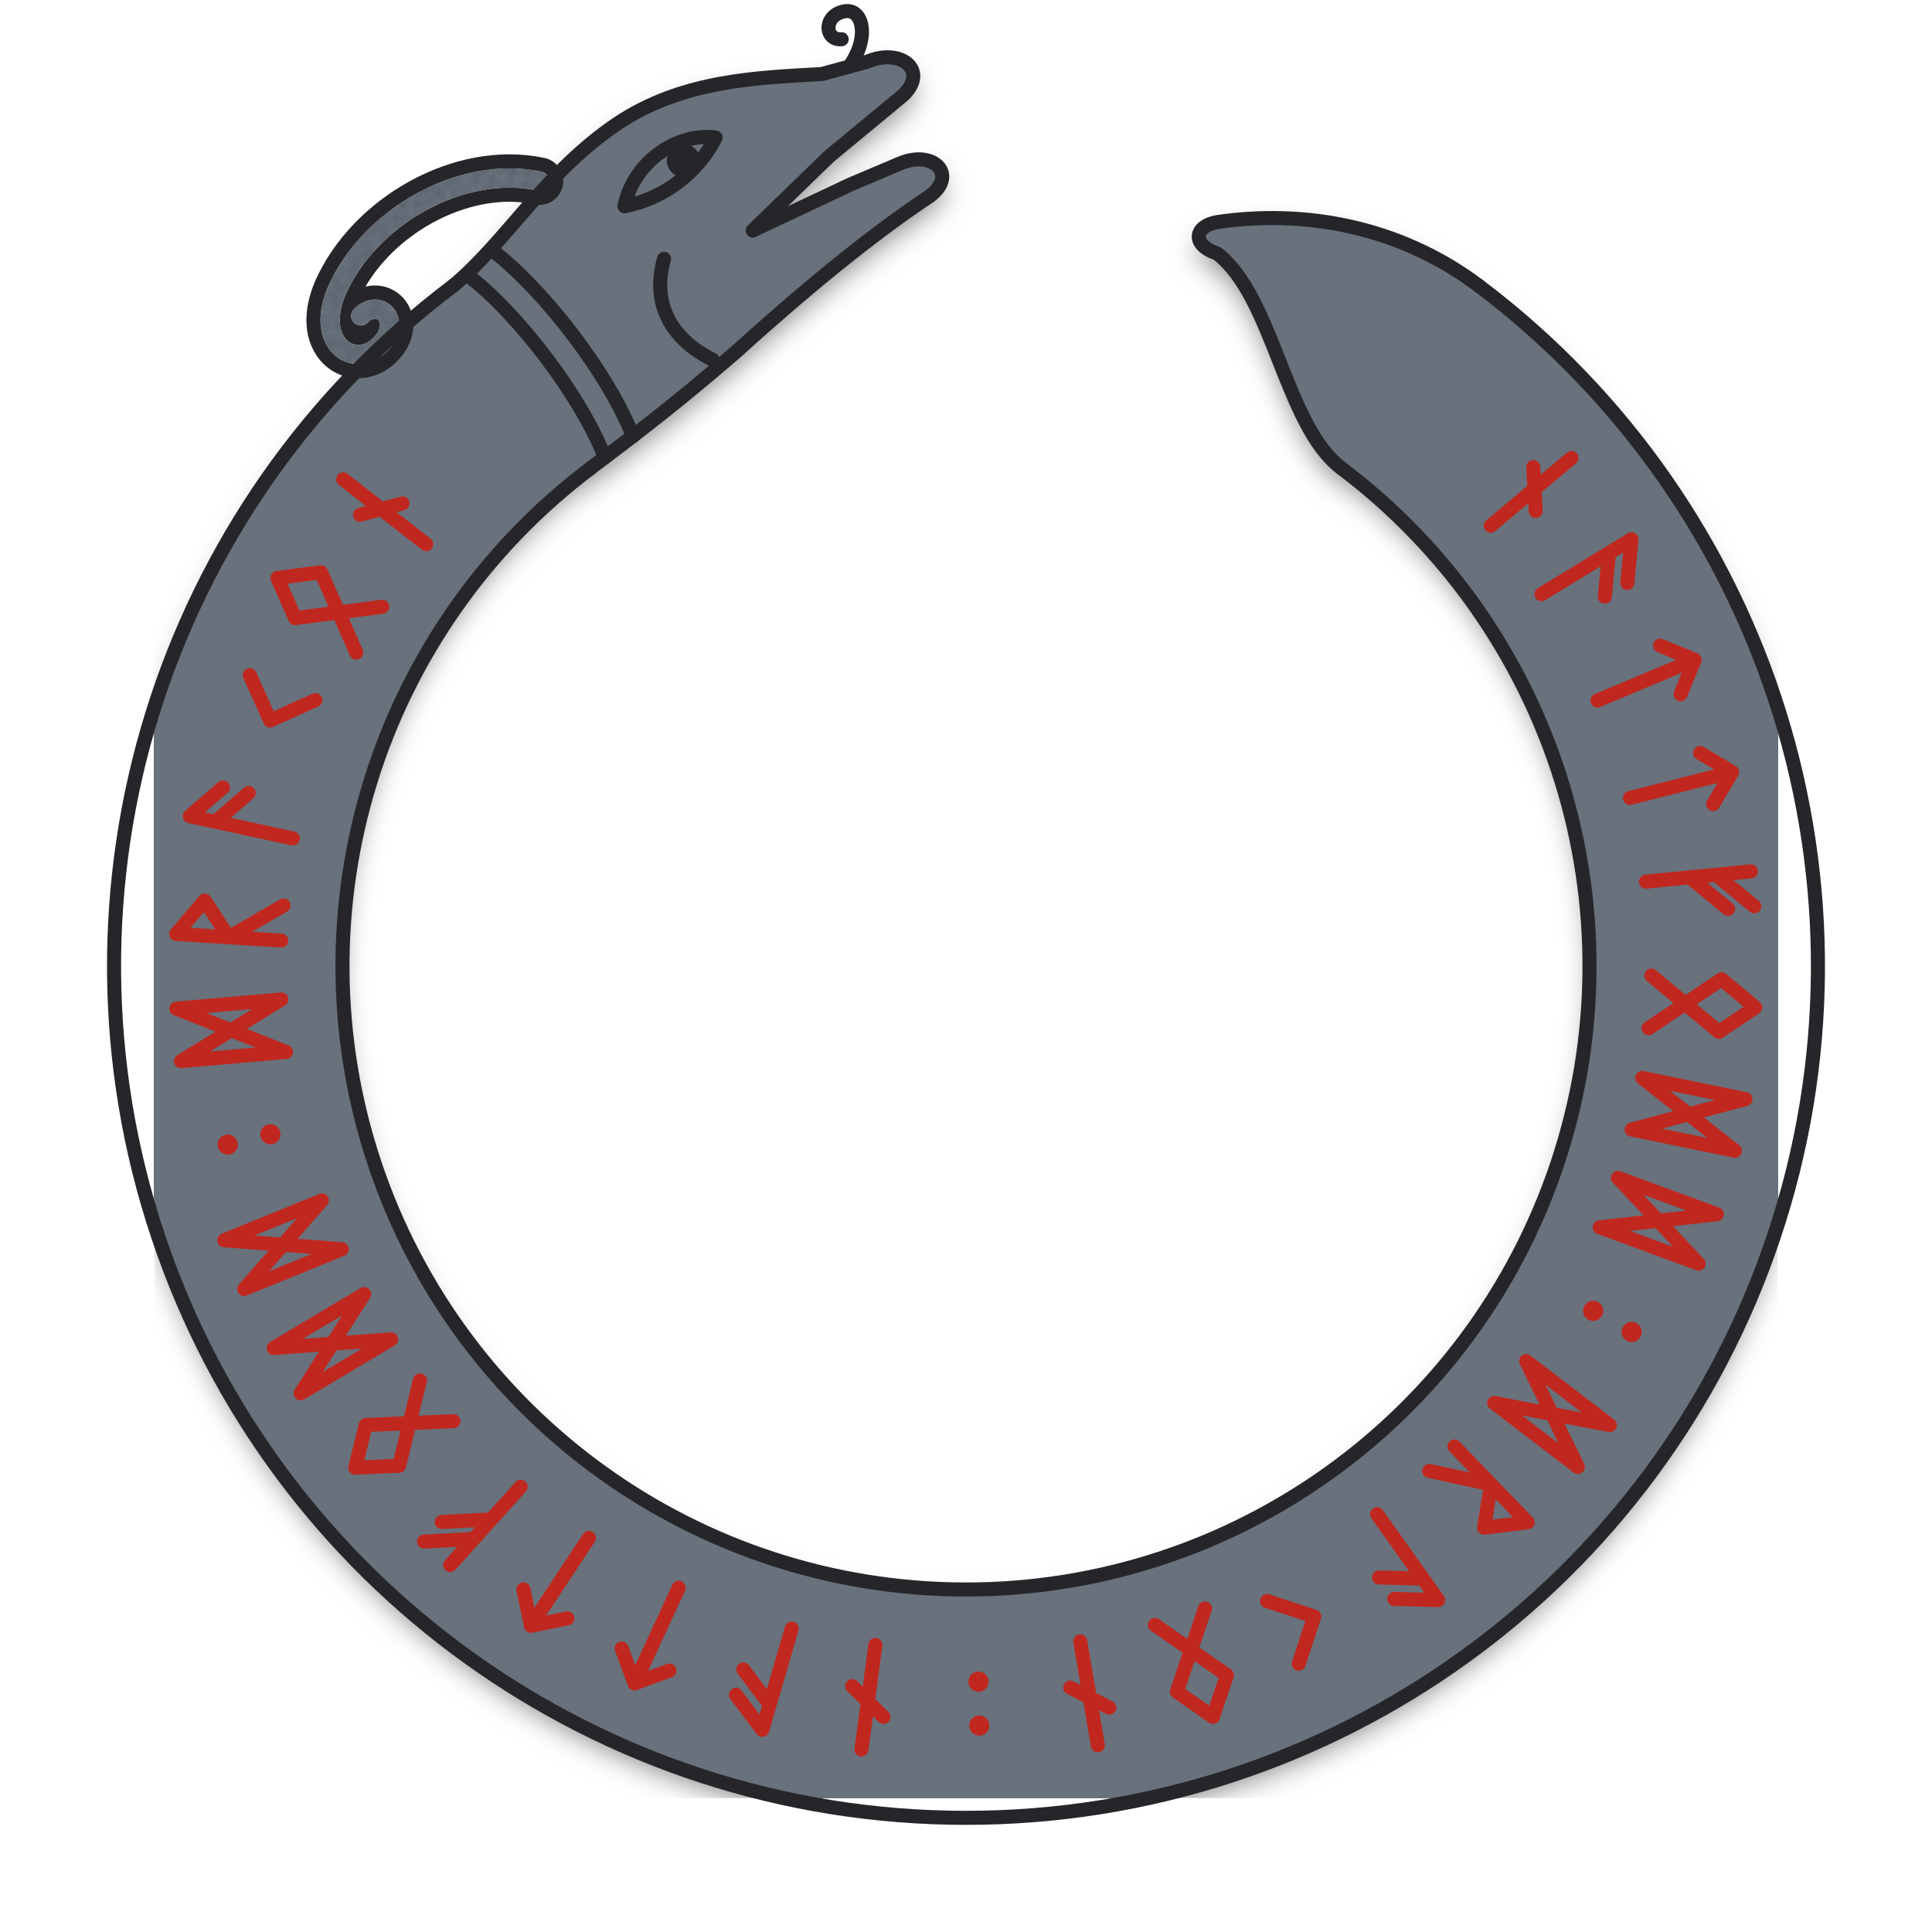
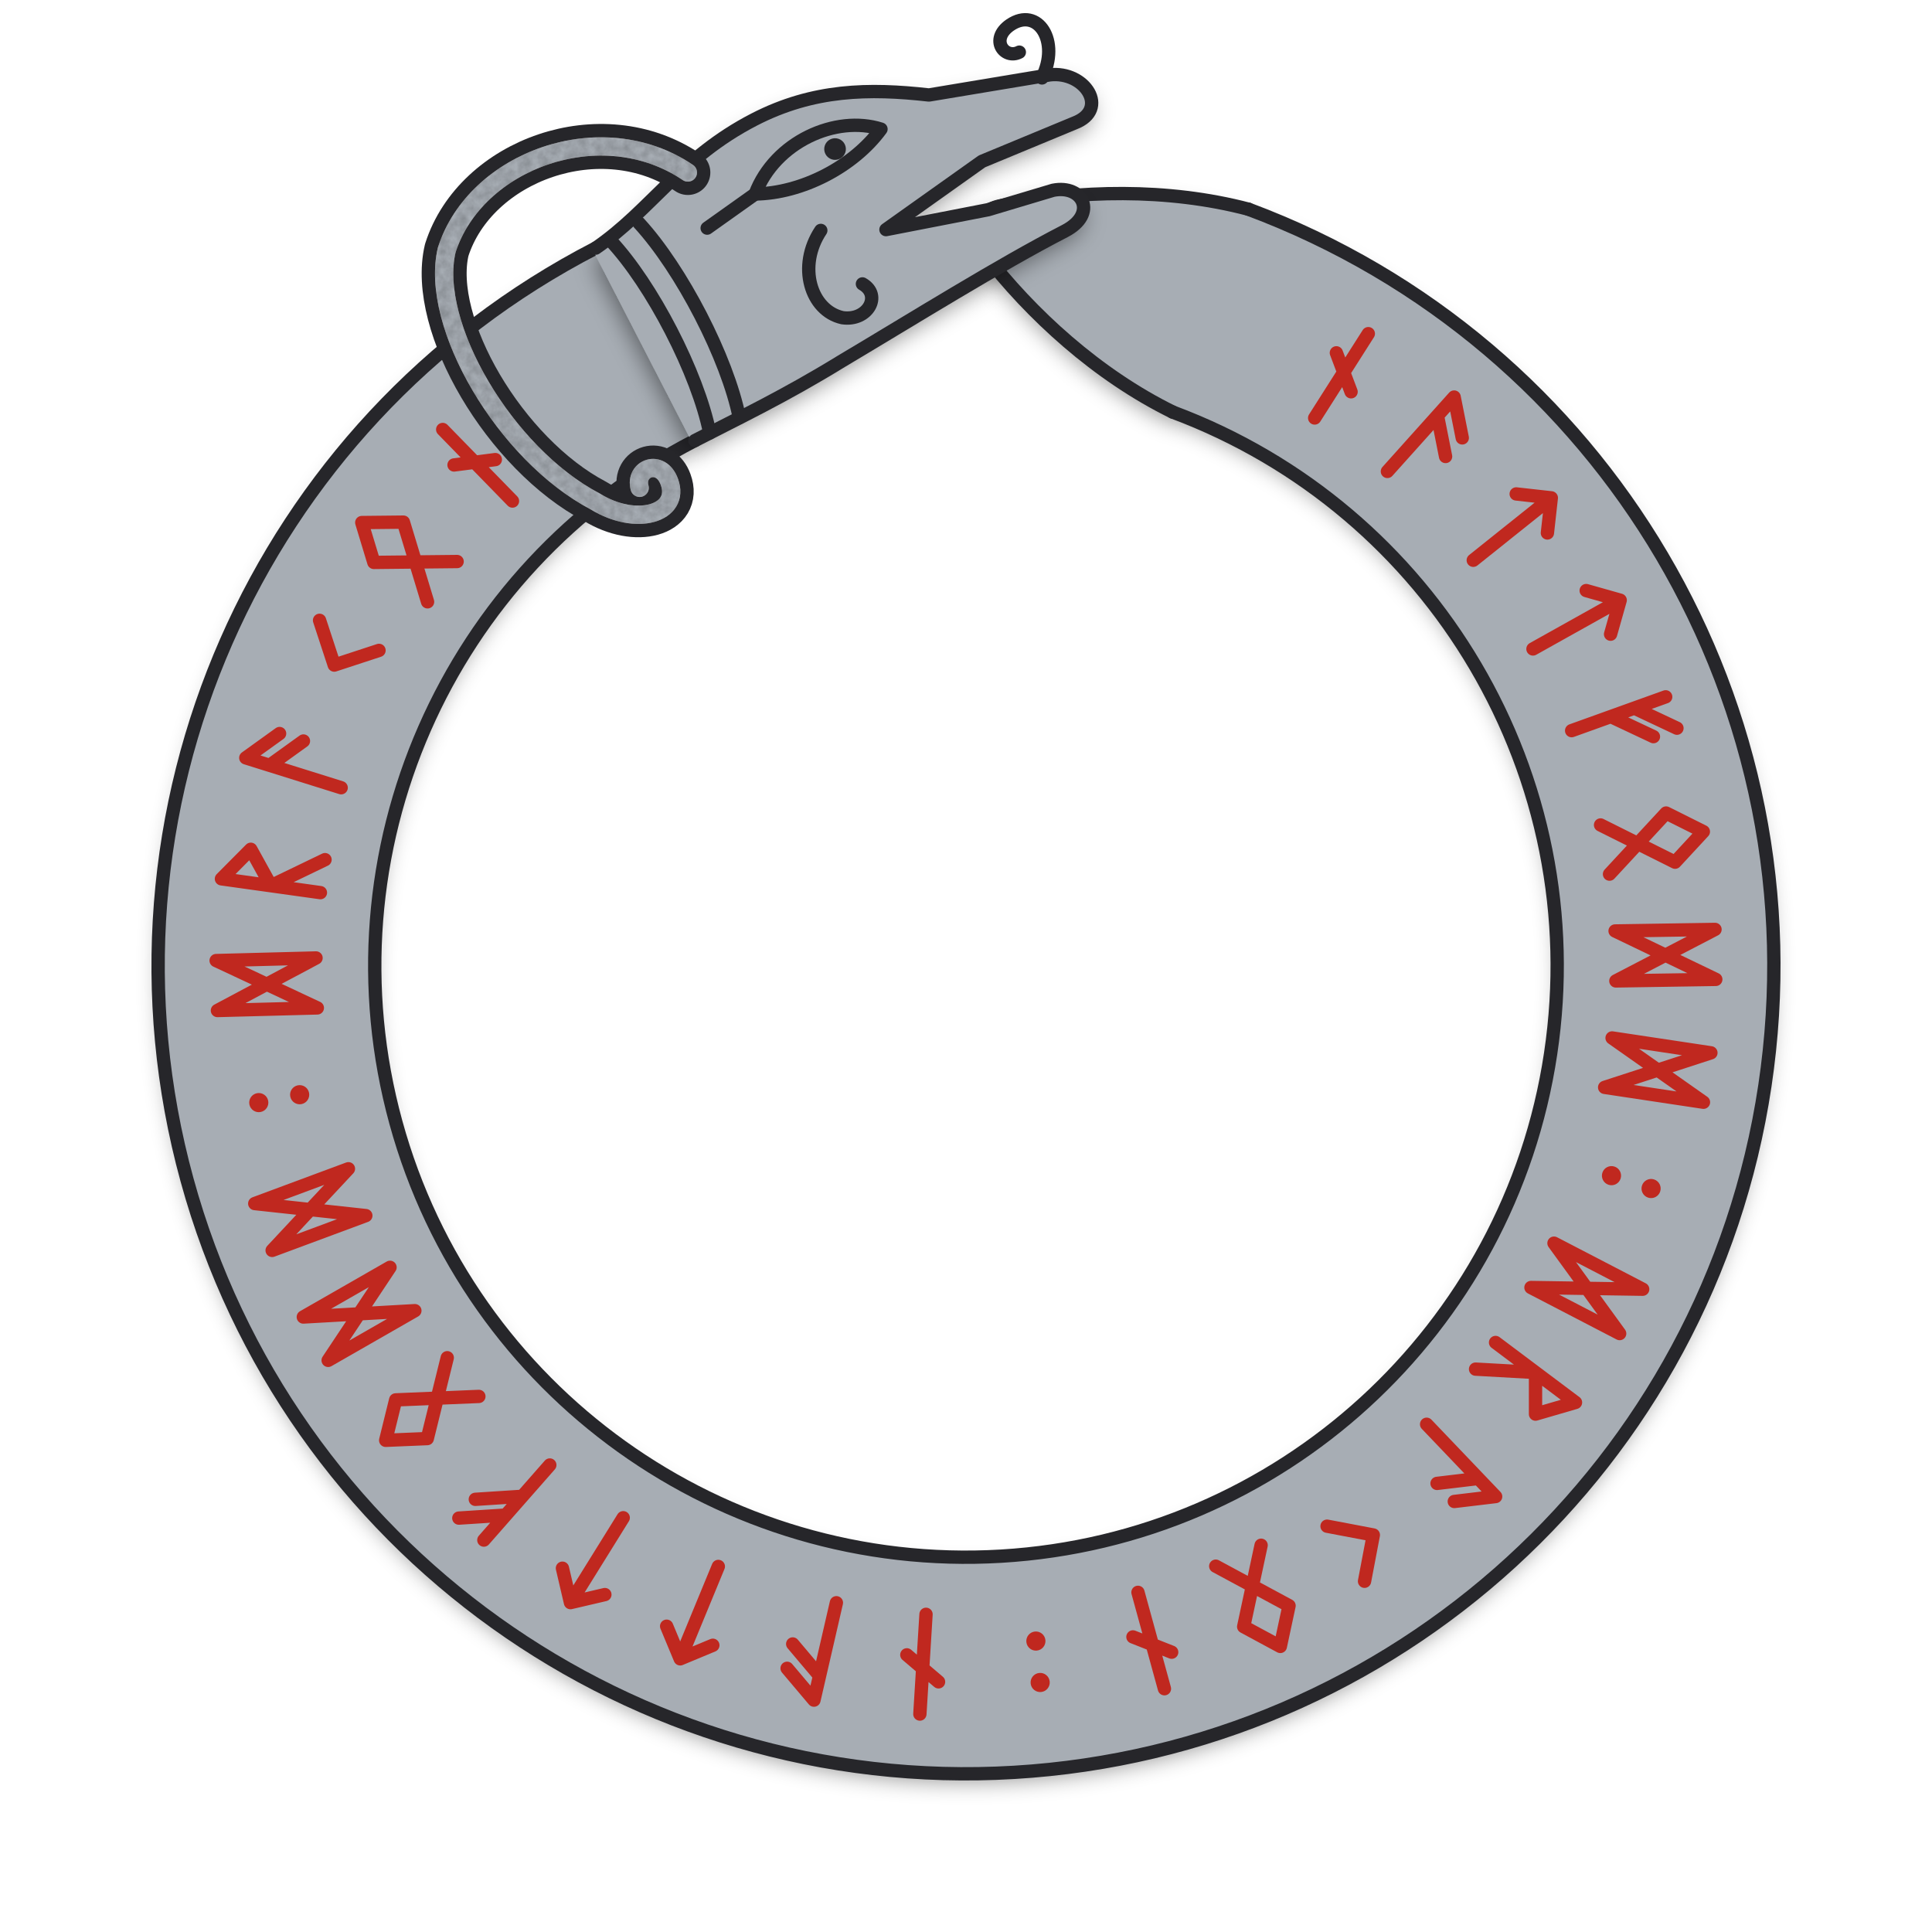
- <svg xmlns="http://www.w3.org/2000/svg" viewBox="-10 -10 220 220">
+ <svg xmlns="http://www.w3.org/2000/svg" viewBox="-16 -16 232 232">
  <defs>
-     <filter id="stone" x="-5%" y="-5%" width="110%" height="110%">
+     <filter id="stone" filterUnits="userSpaceOnUse" x="-16" y="-16" width="232" height="232" color-interpolation-filters="sRGB">
      <feTurbulence type="fractalNoise" baseFrequency="0.9" numOctaves="3" seed="7" result="noise" />
      <feColorMatrix in="noise" type="saturate" values="0" result="grey" />
      <feComponentTransfer in="grey" result="grain">
-         <feFuncR type="linear" slope="0.45" intercept="0.68" />
-         <feFuncG type="linear" slope="0.45" intercept="0.68" />
-         <feFuncB type="linear" slope="0.45" intercept="0.68" />
+         <feFuncR type="linear" slope="0.35" intercept="0.75" />
+         <feFuncG type="linear" slope="0.35" intercept="0.75" />
+         <feFuncB type="linear" slope="0.35" intercept="0.75" />
        <feFuncA type="linear" slope="0" intercept="1" />
      </feComponentTransfer>
      <feBlend in="SourceGraphic" in2="grain" mode="multiply" result="textured" />
-       <feComposite in="textured" in2="SourceGraphic" operator="in" result="stone" />
-       <feDropShadow in="stone" dx="0" dy="1.5" stdDeviation="1.6" flood-color="#000" flood-opacity="0.5" />
+       <feComposite in="textured" in2="SourceGraphic" operator="in" />
+       <feDropShadow dx="0" dy="1.2" stdDeviation="1.4" flood-color="#000" flood-opacity="0.45" />
    </filter>
-     <filter id="grain" x="-10%" y="-10%" width="120%" height="120%">
+     <filter id="grain" filterUnits="userSpaceOnUse" x="-16" y="-16" width="232" height="232" color-interpolation-filters="sRGB">
      <feTurbulence type="fractalNoise" baseFrequency="0.9" numOctaves="3" seed="7" result="noise" />
      <feColorMatrix in="noise" type="saturate" values="0" result="grey" />
      <feComponentTransfer in="grey" result="grain">
-         <feFuncR type="linear" slope="0.45" intercept="0.68" />
-         <feFuncG type="linear" slope="0.45" intercept="0.68" />
-         <feFuncB type="linear" slope="0.45" intercept="0.68" />
+         <feFuncR type="linear" slope="0.35" intercept="0.75" />
+         <feFuncG type="linear" slope="0.35" intercept="0.75" />
+         <feFuncB type="linear" slope="0.35" intercept="0.75" />
        <feFuncA type="linear" slope="0" intercept="1" />
      </feComponentTransfer>
      <feBlend in="SourceGraphic" in2="grain" mode="multiply" result="textured" />
      <feComposite in="textured" in2="SourceGraphic" operator="in" />
    </filter>
  </defs>
-   <g filter="url(#stone)" fill="#68717c">
-     <path d="M150.55,32.91A84.0,84.0 0 0 1 100.00,184.00A84.0,84.0 0 0 1 49.45,32.91" fill="none" stroke="#68717c" stroke-width="25.2" />
-     <path transform="translate(49.45,32.91) rotate(683.00)" d="M-2,-12.6 L0,-12.6 C8,-13.4 16,-17 26,-16.5 C35,-16 42,-11 48,-7 L53,-5 C57,-4 58,0 54,0.5 L43,1 L31,2.5 L43,5 L49,6.5 C53,7.5 53.5,11.5 49.5,11.5 C41,11 31,11.5 21,12.4 C12,13 6,13 0,13 L-2,12.6Z" />
-     <path transform="translate(150.55,32.91) rotate(397.00)" d="M2,-12.6 L0,-12.6 C-10,-13 -20,-9 -28,-1 C-30,1 -29,3 -26,2 C-18,2 -8,13 0,13 L2,12.6Z" />
-   </g>
-   <g transform="translate(49.45,32.91) rotate(683.00)" fill="none" stroke-linecap="round" stroke-linejoin="round">
-     <path d="M15,-16.6 C9,-23.5 -3,-25 -11,-20.5 C-17,-17 -14.5,-11.5 -10,-12.8 C-7,-13.8 -7.8,-17 -10.5,-16.6" stroke="#26262a" stroke-width="5.4" />
-     <path d="M15,-16.6 C9,-23.5 -3,-25 -11,-20.5 C-17,-17 -14.5,-11.5 -10,-12.8 C-7,-13.8 -7.8,-17 -10.5,-16.6" stroke="#68717c" stroke-width="2.2" filter="url(#grain)" />
+   <g filter="url(#stone)" fill="#a7adb4">
+     <path d="M129.37,21.30A84.0,84.0 0 0 1 105.00,183.85A84.0,84.0 0 0 1 61.49,25.35" fill="none" stroke="#a7adb4" stroke-width="25.2" />
+     <g transform="translate(129.37,21.30) rotate(380.46)">
+       <path d="M0.4,-12.6 C-10,-12 -20,-8 -28,-3 C-30.5,-1.5 -30.5,1.5 -28,3 C-20,8 -10,12 0,13 L0.4,12.6Z" />
+     </g>
  </g>
  <g fill="none" stroke="#26262a" stroke-width="1.6" stroke-linecap="round" stroke-linejoin="round">
-     <path d="M158.38,22.53A97,97 0 0 1 100.00,197.00A97,97 0 0 1 41.62,22.53 M142.73,43.30A71,71 0 0 1 100.00,171.00A71,71 0 0 1 57.27,43.30" />
-     <g transform="translate(49.45,32.91) rotate(683.00)">
-       <path d="M0,-13 C8,-13.4 16,-17 26,-16.5 C35,-16 42,-11 48,-7 L53,-5 C57,-4 58,0 54,0.5 L43,1 L31,2.5 L43,5 L49,6.5 C53,7.5 53.5,11.5 49.5,11.5 C41,11 31,11.5 21,12.4 C12,13 6,13 0,13" />
-       <path d="M51,-5.8 C55,-7 56.5,-10.5 54,-11.3 C52,-12 50.6,-9.8 52.2,-8.8" />
-       <path d="M21,-1 C17,2 16,6.5 18.5,11.5" />
-       <path d="M2,-13 C4,-6 4,6 2,13" />
-       <path d="M6,-13.4 C8,-6 8,6 6,13" />
-       <path d="M21,-8.5 C25,-12 31,-11.5 34,-8.5 C30,-6.5 25,-6.5 21,-8.5 Z" />
-       <circle cx="29.5" cy="-8.6" r="1.1" fill="#26262a" />
+     <path d="M133.91,9.12A97,97 0 0 1 105.77,196.83A97,97 0 0 1 55.54,13.79 M124.82,33.48A71,71 0 0 1 104.22,170.87A71,71 0 0 1 67.45,36.90" />
+     <g transform="translate(129.37,21.30) rotate(380.46)">
+       <path d="M0,-13 C-10,-12 -20,-8 -28,-3 C-30.5,-1.5 -30.5,1.5 -28,3 C-20,8 -10,12 0,13" />
    </g>
-     <path transform="translate(150.55,32.91) rotate(397.00)" d="M0,-13 C-10,-13 -20,-9 -28,-1 C-30,1 -29,3 -26,2 C-18,2 -8,13 0,13" />
-     <path transform="translate(164.35,46.01) rotate(410.00) translate(-3,-6)" stroke="#c0281f" d="M3,0V12M1,4L5,7" />
-     <path transform="translate(171.70,56.24) rotate(418.60) translate(-3,-6)" stroke="#c0281f" d="M1,0V12M1,0L5,3M1,3L5,6" />
-     <path transform="translate(177.44,67.45) rotate(427.20) translate(-3,-6)" stroke="#c0281f" d="M3,0V12M0,3L3,0L6,3" />
-     <path transform="translate(181.43,79.39) rotate(435.80) translate(-3,-6)" stroke="#c0281f" d="M3,0V12M0,3L3,0L6,3" />
-     <path transform="translate(183.60,91.80) rotate(444.40) translate(-3,-6)" stroke="#c0281f" d="M1,0V12M1,4L5,0M1,7L5,3" />
-     <path transform="translate(183.88,104.40) rotate(453.00) translate(-3,-6)" stroke="#c0281f" d="M3,0L6,4L0,12M3,0L0,4L6,12" />
-     <path transform="translate(182.28,116.89) rotate(461.60) translate(-3,-6)" stroke="#c0281f" d="M0,0V12M6,0V12M0,0L6,12M6,0L0,12" />
-     <path transform="translate(178.83,129.01) rotate(470.20) translate(-3,-6)" stroke="#c0281f" d="M0,0V12M6,0V12M0,0L6,12M6,0L0,12" />
-     <g transform="translate(173.61,140.47) rotate(478.80)" fill="#c0281f" stroke="none">
+     <path transform="translate(145.09,29.13) rotate(392.46) translate(-3,-6)" stroke="#c0281f" d="M3,0V12M1,4L5,7" />
+     <path transform="translate(156.10,37.48) rotate(401.90) translate(-3,-6)" stroke="#c0281f" d="M1,0V12M1,0L5,3M1,3L5,6" />
+     <path transform="translate(165.60,47.53) rotate(411.35) translate(-3,-6)" stroke="#c0281f" d="M3,0V12M0,3L3,0L6,3" />
+     <path transform="translate(173.32,59.00) rotate(420.79) translate(-3,-6)" stroke="#c0281f" d="M3,0V12M0,3L3,0L6,3" />
+     <path transform="translate(179.05,71.59) rotate(430.23) translate(-3,-6)" stroke="#c0281f" d="M1,0V12M1,4L5,0M1,7L5,3" />
+     <path transform="translate(182.64,84.94) rotate(439.67) translate(-3,-6)" stroke="#c0281f" d="M3,0L6,4L0,12M3,0L0,4L6,12" />
+     <path transform="translate(183.99,98.70) rotate(449.11) translate(-3,-6)" stroke="#c0281f" d="M0,0V12M6,0V12M0,0L6,12M6,0L0,12" />
+     <path transform="translate(183.07,112.50) rotate(458.56) translate(-3,-6)" stroke="#c0281f" d="M0,0V12M6,0V12M0,0L6,12M6,0L0,12" />
+     <g transform="translate(179.89,125.95) rotate(468.00)" fill="#c0281f" stroke="none">
      <circle cy="-2.5" r="1.15" />
      <circle cy="2.5" r="1.15" />
    </g>
-     <path transform="translate(166.73,151.02) rotate(487.40) translate(-3,-6)" stroke="#c0281f" d="M0,0V12M6,0V12M0,0L6,12M6,0L0,12" />
-     <path transform="translate(158.35,160.42) rotate(496.00) translate(-3,-6)" stroke="#c0281f" d="M1,12V0L5,3L1,6L5,12" />
-     <path transform="translate(148.66,168.47) rotate(504.60) translate(-3,-6)" stroke="#c0281f" d="M1,0V12M1,0L5,3M1,3L5,6" />
-     <path transform="translate(137.87,174.98) rotate(513.20) translate(-3,-6)" stroke="#c0281f" d="M5,2L1,6L5,10" />
-     <path transform="translate(126.24,179.80) rotate(521.80) translate(-3,-6)" stroke="#c0281f" d="M3,0L6,4L0,12M3,0L0,4L6,12" />
-     <path transform="translate(114.01,182.82) rotate(530.40) translate(-3,-6)" stroke="#c0281f" d="M3,0V12M1,4L5,7" />
-     <g transform="translate(101.47,183.99) rotate(539.00)" fill="#c0281f" stroke="none">
+     <path transform="translate(174.55,138.71) rotate(477.44) translate(-3,-6)" stroke="#c0281f" d="M0,0V12M6,0V12M0,0L6,12M6,0L0,12" />
+     <path transform="translate(167.19,150.41) rotate(486.88) translate(-3,-6)" stroke="#c0281f" d="M1,12V0L5,3L1,6L5,12" />
+     <path transform="translate(158.01,160.75) rotate(496.32) translate(-3,-6)" stroke="#c0281f" d="M1,0V12M1,0L5,3M1,3L5,6" />
+     <path transform="translate(147.26,169.45) rotate(505.76) translate(-3,-6)" stroke="#c0281f" d="M5,2L1,6L5,10" />
+     <path transform="translate(135.23,176.26) rotate(515.21) translate(-3,-6)" stroke="#c0281f" d="M3,0L6,4L0,12M3,0L0,4L6,12" />
+     <path transform="translate(122.24,181.00) rotate(524.65) translate(-3,-6)" stroke="#c0281f" d="M3,0V12M1,4L5,7" />
+     <g transform="translate(108.65,183.55) rotate(534.09)" fill="#c0281f" stroke="none">
      <circle cy="-2.5" r="1.15" />
      <circle cy="2.5" r="1.15" />
    </g>
-     <path transform="translate(88.89,183.26) rotate(547.60) translate(-3,-6)" stroke="#c0281f" d="M3,0V12M1,4L5,7" />
-     <path transform="translate(76.56,180.66) rotate(556.20) translate(-3,-6)" stroke="#c0281f" d="M1,0V12M1,0L5,3M1,3L5,6" />
-     <path transform="translate(64.77,176.25) rotate(564.80) translate(-3,-6)" stroke="#c0281f" d="M3,0V12M0,3L3,0L6,3" />
-     <path transform="translate(53.76,170.13) rotate(573.40) translate(-3,-6)" stroke="#c0281f" d="M3,0V12M0,3L3,0L6,3" />
-     <path transform="translate(43.79,162.42) rotate(582.00) translate(-3,-6)" stroke="#c0281f" d="M1,0V12M1,4L5,0M1,7L5,3" />
-     <path transform="translate(35.09,153.32) rotate(590.60) translate(-3,-6)" stroke="#c0281f" d="M3,0L6,4L0,12M3,0L0,4L6,12" />
-     <path transform="translate(27.85,143.01) rotate(599.20) translate(-3,-6)" stroke="#c0281f" d="M0,0V12M6,0V12M0,0L6,12M6,0L0,12" />
-     <path transform="translate(22.23,131.74) rotate(607.80) translate(-3,-6)" stroke="#c0281f" d="M0,0V12M6,0V12M0,0L6,12M6,0L0,12" />
-     <g transform="translate(18.36,119.75) rotate(616.40)" fill="#c0281f" stroke="none">
+     <path transform="translate(94.83,183.84) rotate(543.53) translate(-3,-6)" stroke="#c0281f" d="M3,0V12M1,4L5,7" />
+     <path transform="translate(81.14,181.86) rotate(552.97) translate(-3,-6)" stroke="#c0281f" d="M1,0V12M1,0L5,3M1,3L5,6" />
+     <path transform="translate(67.97,177.65) rotate(562.41) translate(-3,-6)" stroke="#c0281f" d="M3,0V12M0,3L3,0L6,3" />
+     <path transform="translate(55.67,171.35) rotate(571.86) translate(-3,-6)" stroke="#c0281f" d="M3,0V12M0,3L3,0L6,3" />
+     <path transform="translate(44.56,163.11) rotate(581.30) translate(-3,-6)" stroke="#c0281f" d="M1,0V12M1,4L5,0M1,7L5,3" />
+     <path transform="translate(34.96,153.16) rotate(590.74) translate(-3,-6)" stroke="#c0281f" d="M3,0L6,4L0,12M3,0L0,4L6,12" />
+     <path transform="translate(27.12,141.77) rotate(600.18) translate(-3,-6)" stroke="#c0281f" d="M0,0V12M6,0V12M0,0L6,12M6,0L0,12" />
+     <path transform="translate(21.26,129.25) rotate(609.62) translate(-3,-6)" stroke="#c0281f" d="M0,0V12M6,0V12M0,0L6,12M6,0L0,12" />
+     <g transform="translate(17.53,115.93) rotate(619.07)" fill="#c0281f" stroke="none">
      <circle cy="-2.5" r="1.15" />
      <circle cy="2.5" r="1.15" />
    </g>
-     <path transform="translate(16.32,107.32) rotate(625.00) translate(-3,-6)" stroke="#c0281f" d="M0,0V12M6,0V12M0,0L6,12M6,0L0,12" />
-     <path transform="translate(16.17,94.73) rotate(633.60) translate(-3,-6)" stroke="#c0281f" d="M1,12V0L5,3L1,6L5,12" />
-     <path transform="translate(17.90,82.25) rotate(642.20) translate(-3,-6)" stroke="#c0281f" d="M1,0V12M1,0L5,3M1,3L5,6" />
-     <path transform="translate(21.47,70.17) rotate(650.80) translate(-3,-6)" stroke="#c0281f" d="M5,2L1,6L5,10" />
-     <path transform="translate(26.82,58.76) rotate(659.40) translate(-3,-6)" stroke="#c0281f" d="M3,0L6,4L0,12M3,0L0,4L6,12" />
-     <path transform="translate(33.81,48.28) rotate(668.00) translate(-3,-6)" stroke="#c0281f" d="M3,0V12M1,4L5,7" />
+     <path transform="translate(16.03,102.19) rotate(628.51) translate(-3,-6)" stroke="#c0281f" d="M0,0V12M6,0V12M0,0L6,12M6,0L0,12" />
+     <path transform="translate(16.81,88.38) rotate(637.95) translate(-3,-6)" stroke="#c0281f" d="M1,12V0L5,3L1,6L5,12" />
+     <path transform="translate(19.84,74.89) rotate(647.39) translate(-3,-6)" stroke="#c0281f" d="M1,0V12M1,0L5,3M1,3L5,6" />
+     <path transform="translate(25.04,62.08) rotate(656.83) translate(-3,-6)" stroke="#c0281f" d="M5,2L1,6L5,10" />
+     <path transform="translate(32.28,50.30) rotate(666.27) translate(-3,-6)" stroke="#c0281f" d="M3,0L6,4L0,12M3,0L0,4L6,12" />
+     <path transform="translate(41.35,39.87) rotate(675.72) translate(-3,-6)" stroke="#c0281f" d="M3,0V12M1,4L5,7" />
+   </g>
+   <g filter="url(#stone)" fill="#a7adb4">
+     <g transform="translate(61.49,25.35) rotate(692.72)">
+       <path d="M-0.4,-12.6 C8,-14 14,-18 24,-18 C32,-18 38,-15 44,-11 L58,-6.5 C62,-5 62.5,0.5 58,0 L46,-1 L32,1 L44,4.5 L52,6 C55.5,7 55.5,11 51,11 C42,11 30,12 20,12.6 C12,13.2 6,13 0,13 L-0.4,12.6Z" />
+     </g>
+   </g>
+   <g fill="none" stroke="#26262a" stroke-width="1.6" stroke-linecap="round" stroke-linejoin="round">
+     <g transform="translate(61.49,25.35) rotate(692.72)">
+       <path d="M0,-13 C8,-14 14,-18 24,-18 C32,-18 38,-15 44,-11 L58,-6.5 C62,-5 62.5,0.5 58,0 L46,-1 L32,1 L44,4.5 L52,6 C55.5,7 55.5,11 51,11 C42,11 30,12 20,12.6 C12,13.2 6,13 0,13" />
+       <path d="M57,-6.6 C61,-9.5 60.5,-14.5 56.5,-14 C53.5,-13.6 54,-10.6 56,-10.6" />
+       <path d="M20,-10 L13,-9" />
+       <path d="M25,-2.5 C20.5,0 19.5,5.5 22.5,8 C25,9.8 28,7.8 26.5,5.5" />
+       <path d="M2,-13 C4,-6 4,6 2,13" />
+       <path d="M6,-13.3 C8,-6 8,6 6,13" />
+       <path d="M20,-10 C25,-14.5 33,-14 37,-10 C32,-7.5 25,-7.5 20,-10 Z" />
+       <circle cx="31" cy="-10.4" r="1.3" fill="#26262a" stroke="none" />
+     </g>
+   </g>
+   <g fill="none" stroke-linecap="round" stroke-linejoin="round">
+     <g transform="translate(61.49,25.35) rotate(692.72)">
+       <path d="M14,-16 C8,-27 -8,-29 -16,-21 C-22,-14 -21,4 -14,14 C-11,19 -5.5,20 -5,16 C-4.6,13 -8,12.6 -8.5,15" stroke="#26262a" stroke-width="5.4" />
+     </g>
+     <g filter="url(#grain)">
+       <g transform="translate(61.49,25.35) rotate(692.72)">
+         <path d="M14,-16 C8,-27 -8,-29 -16,-21 C-22,-14 -21,4 -14,14 C-11,19 -5.5,20 -5,16 C-4.6,13 -8,12.6 -8.5,15" stroke="#a7adb4" stroke-width="2.2" />
+       </g>
+     </g>
  </g>
</svg>
